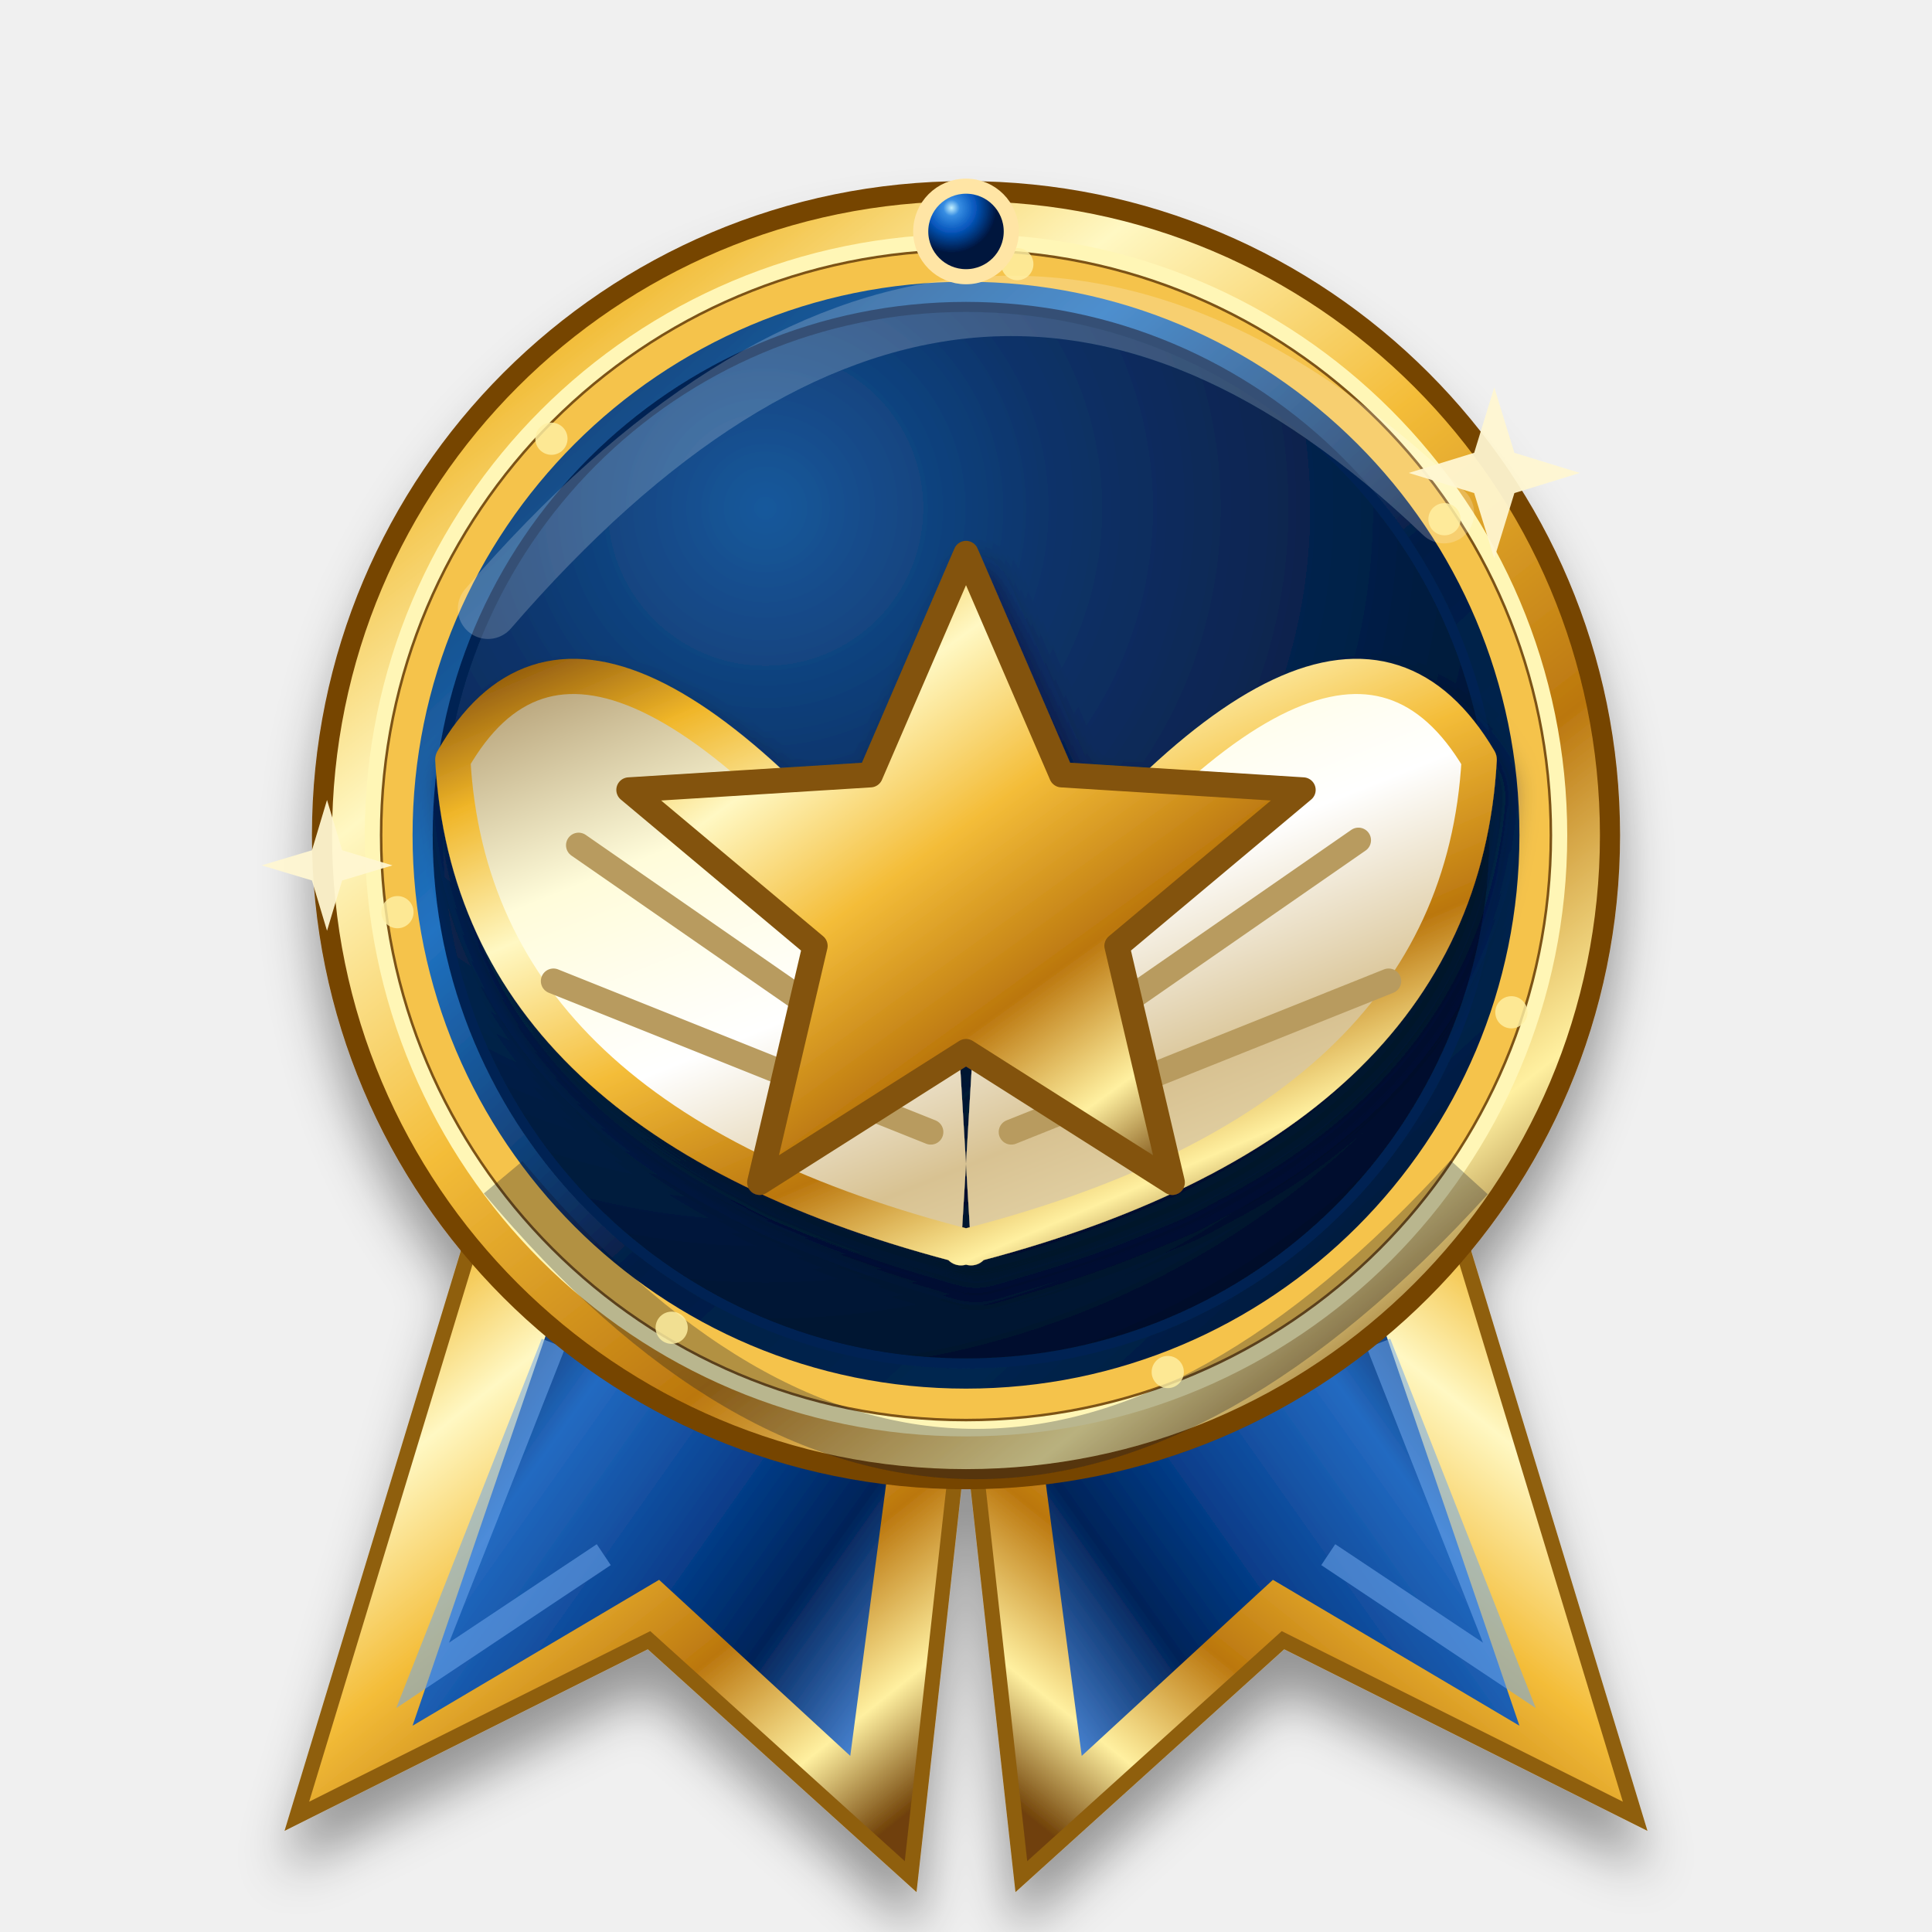
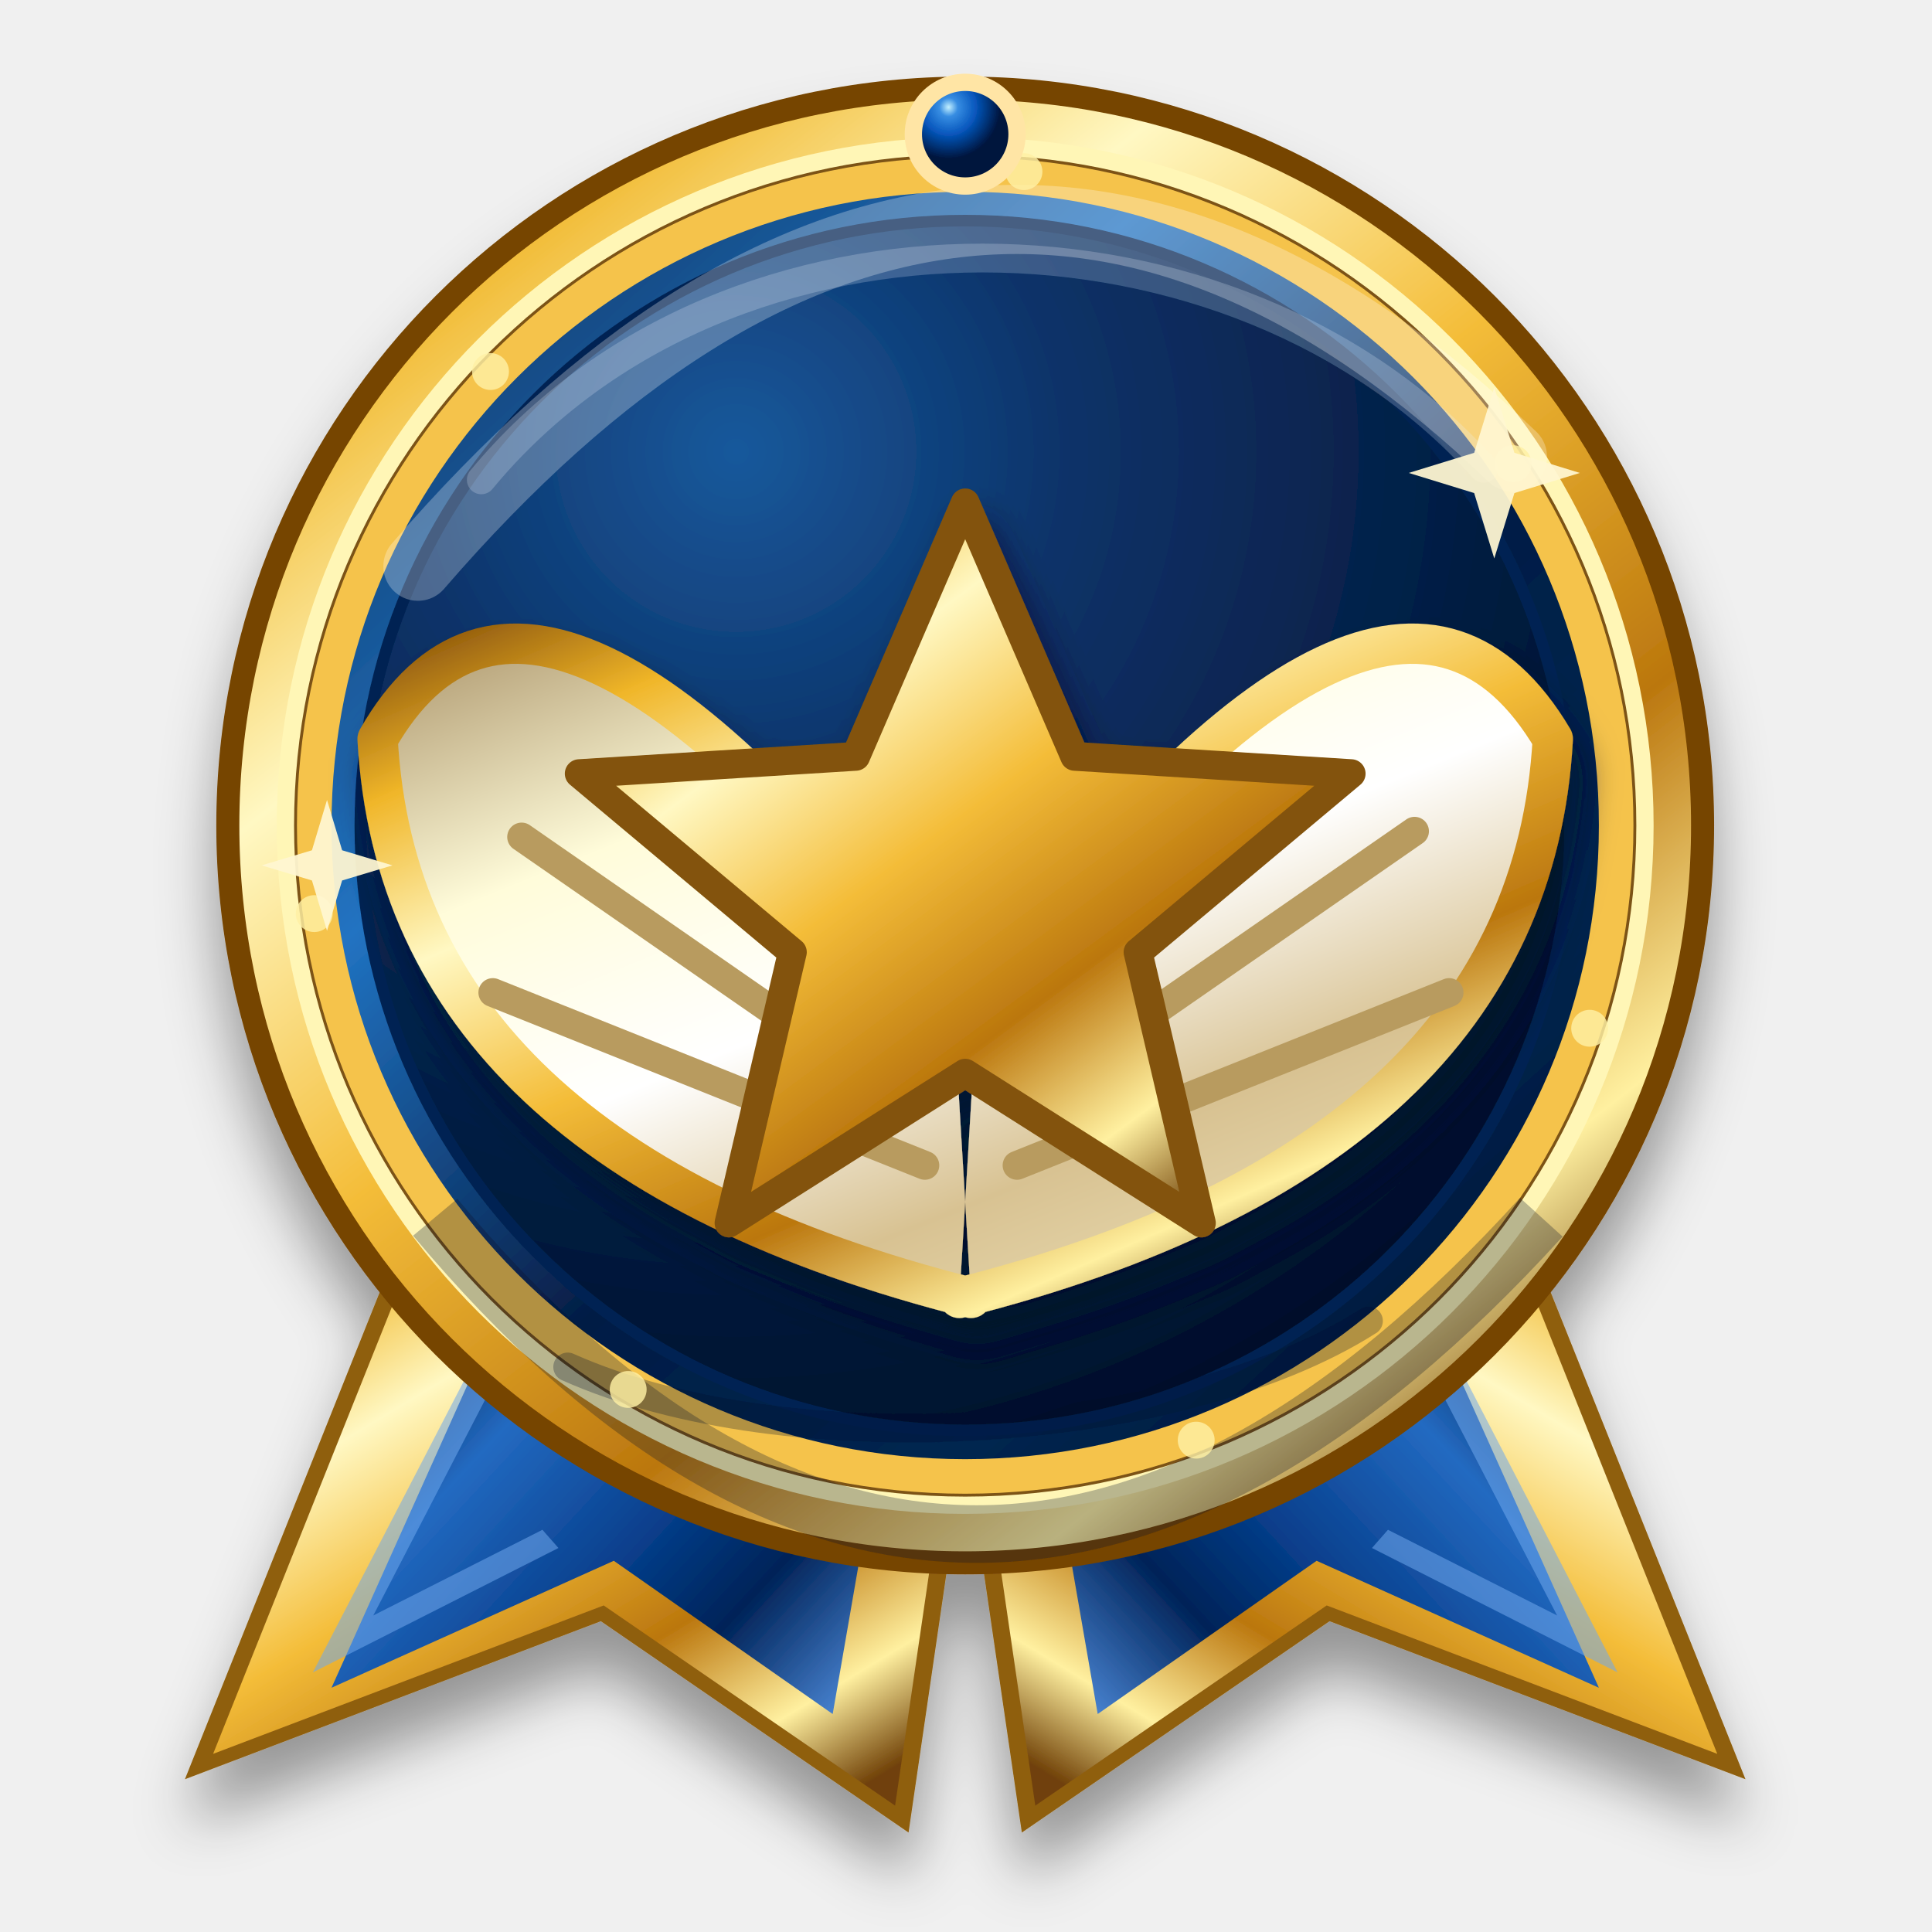
<svg xmlns="http://www.w3.org/2000/svg" width="384" height="384" viewBox="0 0 384 384" role="img" aria-label="Wing Leader collectible rank emblem">
  <defs>
    <linearGradient id="gGold" x1="0" y1="0" x2=".78" y2="1">
      <stop offset="0" stop-color="#86500a" />
      <stop offset=".15" stop-color="#f0b629" />
      <stop offset=".32" stop-color="#fff8c3" />
      <stop offset=".51" stop-color="#f4bd39" />
      <stop offset=".72" stop-color="#bb770e" />
      <stop offset=".88" stop-color="#fff0a0" />
      <stop offset="1" stop-color="#704107" />
    </linearGradient>
    <linearGradient id="gNavy" x1="0" y1="0" x2=".92" y2="1">
      <stop offset="0" stop-color="#0a274e" />
      <stop offset=".33" stop-color="#2173c2" />
      <stop offset=".58" stop-color="#051d45" />
      <stop offset=".78" stop-color="#062650" />
      <stop offset="1" stop-color="#020f2e" />
    </linearGradient>
    <radialGradient id="gNavy2" cx=".31" cy=".19" r=".9">
      <stop offset="0" stop-color="#19599c" />
      <stop offset=".31" stop-color="#0b3268" />
      <stop offset=".72" stop-color="#041b3e" />
      <stop offset="1" stop-color="#010d28" />
    </radialGradient>
    <linearGradient id="gIvory" x1=".1" y1="0" x2=".83" y2="1">
      <stop offset="0" stop-color="#b7a37a" />
      <stop offset=".25" stop-color="#fffcda" />
      <stop offset=".5" stop-color="#ffffff" />
      <stop offset=".75" stop-color="#d8c292" />
      <stop offset="1" stop-color="#eee3ba" />
    </linearGradient>
    <radialGradient id="gGem" cx=".34" cy=".24">
      <stop offset="0" stop-color="#c2f0ff" />
      <stop offset=".18" stop-color="#378de2" />
      <stop offset=".52" stop-color="#0757bd" />
      <stop offset="1" stop-color="#00153d" />
    </radialGradient>
    <linearGradient id="gRibbon" x1="0" y1=".2" x2="1" y2=".85">
      <stop offset="0" stop-color="#031a42" />
      <stop offset=".25" stop-color="#236ac1" />
      <stop offset=".55" stop-color="#073e8b" />
      <stop offset=".75" stop-color="#002358" />
      <stop offset="1" stop-color="#4b87d6" />
    </linearGradient>
    <filter id="gShade" x="-25%" y="-25%" width="160%" height="170%">
      <feGaussianBlur in="SourceAlpha" stdDeviation="5" />
      <feOffset dx="0" dy="8" />
      <feComponentTransfer>
        <feFuncA type="linear" slope=".38" />
      </feComponentTransfer>
      <feMerge>
        <feMergeNode />
        <feMergeNode in="SourceGraphic" />
      </feMerge>
    </filter>
    <filter id="gRelief" x="-20%" y="-20%" width="145%" height="150%">
      <feDropShadow dx="2" dy="5" stdDeviation="3" flood-color="#03112b" flood-opacity=".7" />
    </filter>
  </defs>
-   <g filter="url(#gShade)">
-     <g id="tail">
+   <g filter="url(#gShade)" transform="translate(-28 -26) scale(1.145)">
+     <g id="tail" transform="translate(0 55) scale(1 .76)">
      <path d="M97 236L59 361l70-35 52 47 13-117z" fill="url(#gGold)" stroke="#8f5e10" stroke-width="3" />
      <path d="M111 258L82 343l49-29 38 35 12-91z" fill="url(#gRibbon)" />
      <path d="M110 267L84 333l36-24" fill="none" stroke="#70a8ed" stroke-width="5" opacity=".55" />
    </g>
    <use href="#tail" transform="translate(384 0) scale(-1 1)" />
    <circle cx="192" cy="166" r="128" fill="url(#gGold)" stroke="#764400" stroke-width="4" />
    <circle cx="192" cy="166" r="118" fill="#7b5216" stroke="#fff6b6" stroke-width="3" />
    <circle cx="192" cy="166" r="113" fill="url(#gNavy)" stroke="#f5c34c" stroke-width="6" />
    <circle cx="192" cy="166" r="105" fill="url(#gNavy2)" stroke="#022453" stroke-width="2" />
-     <path d="M97 121q95-110 190-19" fill="none" stroke="#ffffff" opacity=".20" stroke-width="12" stroke-linecap="round" />
+     <path d="M108 106C151 54 239 56 282 104" fill="none" stroke="#deedff" stroke-width="5" opacity=".22" stroke-linecap="round" />
+     <path d="M123 260C161 277 229 273 262 252" fill="none" stroke="#010f2c" stroke-width="5" opacity=".28" stroke-linecap="round" />
+     <path d="M97 121q95-110 190-19" fill="none" stroke="#ffffff" opacity=".27" stroke-width="12" stroke-linecap="round" />
    <path d="M100 234q92 110 192 0" fill="none" stroke="#050e26" opacity=".28" stroke-width="10" />
    <g filter="url(#gRelief)" stroke-linejoin="round" stroke-linecap="round">
      <path d="M190 198Q118 102 90 151q4 72 103 97M194 198q71-96 100-47-4 72-103 97" fill="url(#gIvory)" stroke="url(#gGold)" stroke-width="7" />
      <path d="M177 211l-62-43m70 57-75-30m98 15 62-43m-69 58 75-30" stroke="#b89b5f" stroke-width="5" />
      <path d="M192 110l19 44 48 3-37 31 11 47-41-26-41 26 11-47-37-31 48-3z" fill="url(#gGold)" stroke="#83530c" stroke-width="5" />
    </g>
    <circle cx="300.4" cy="201.2" r="3.2" fill="#fff0a4" opacity=".82" />
    <circle cx="232.1" cy="272.7" r="3.2" fill="#fff0a4" opacity=".82" />
    <circle cx="133.5" cy="263.9" r="3.2" fill="#fff0a4" opacity=".82" />
    <circle cx="79.0" cy="181.3" r="3.2" fill="#fff0a4" opacity=".82" />
    <circle cx="109.6" cy="87.2" r="3.2" fill="#fff0a4" opacity=".82" />
    <circle cx="202.2" cy="52.5" r="3.2" fill="#fff0a4" opacity=".82" />
    <circle cx="287.1" cy="103.2" r="3.2" fill="#fff0a4" opacity=".82" />
    <circle cx="192" cy="46" r="9" fill="url(#gGem)" stroke="#ffe5a5" stroke-width="3" />
  </g>
  <g fill="#fff7d1" opacity=".94">
    <path d="M297 77l4 13 13 4-13 4-4 13-4-13-13-4 13-4z" />
    <path d="M65 159l3 10 10 3-10 3-3 10-3-10-10-3 10-3z" />
  </g>
</svg>
